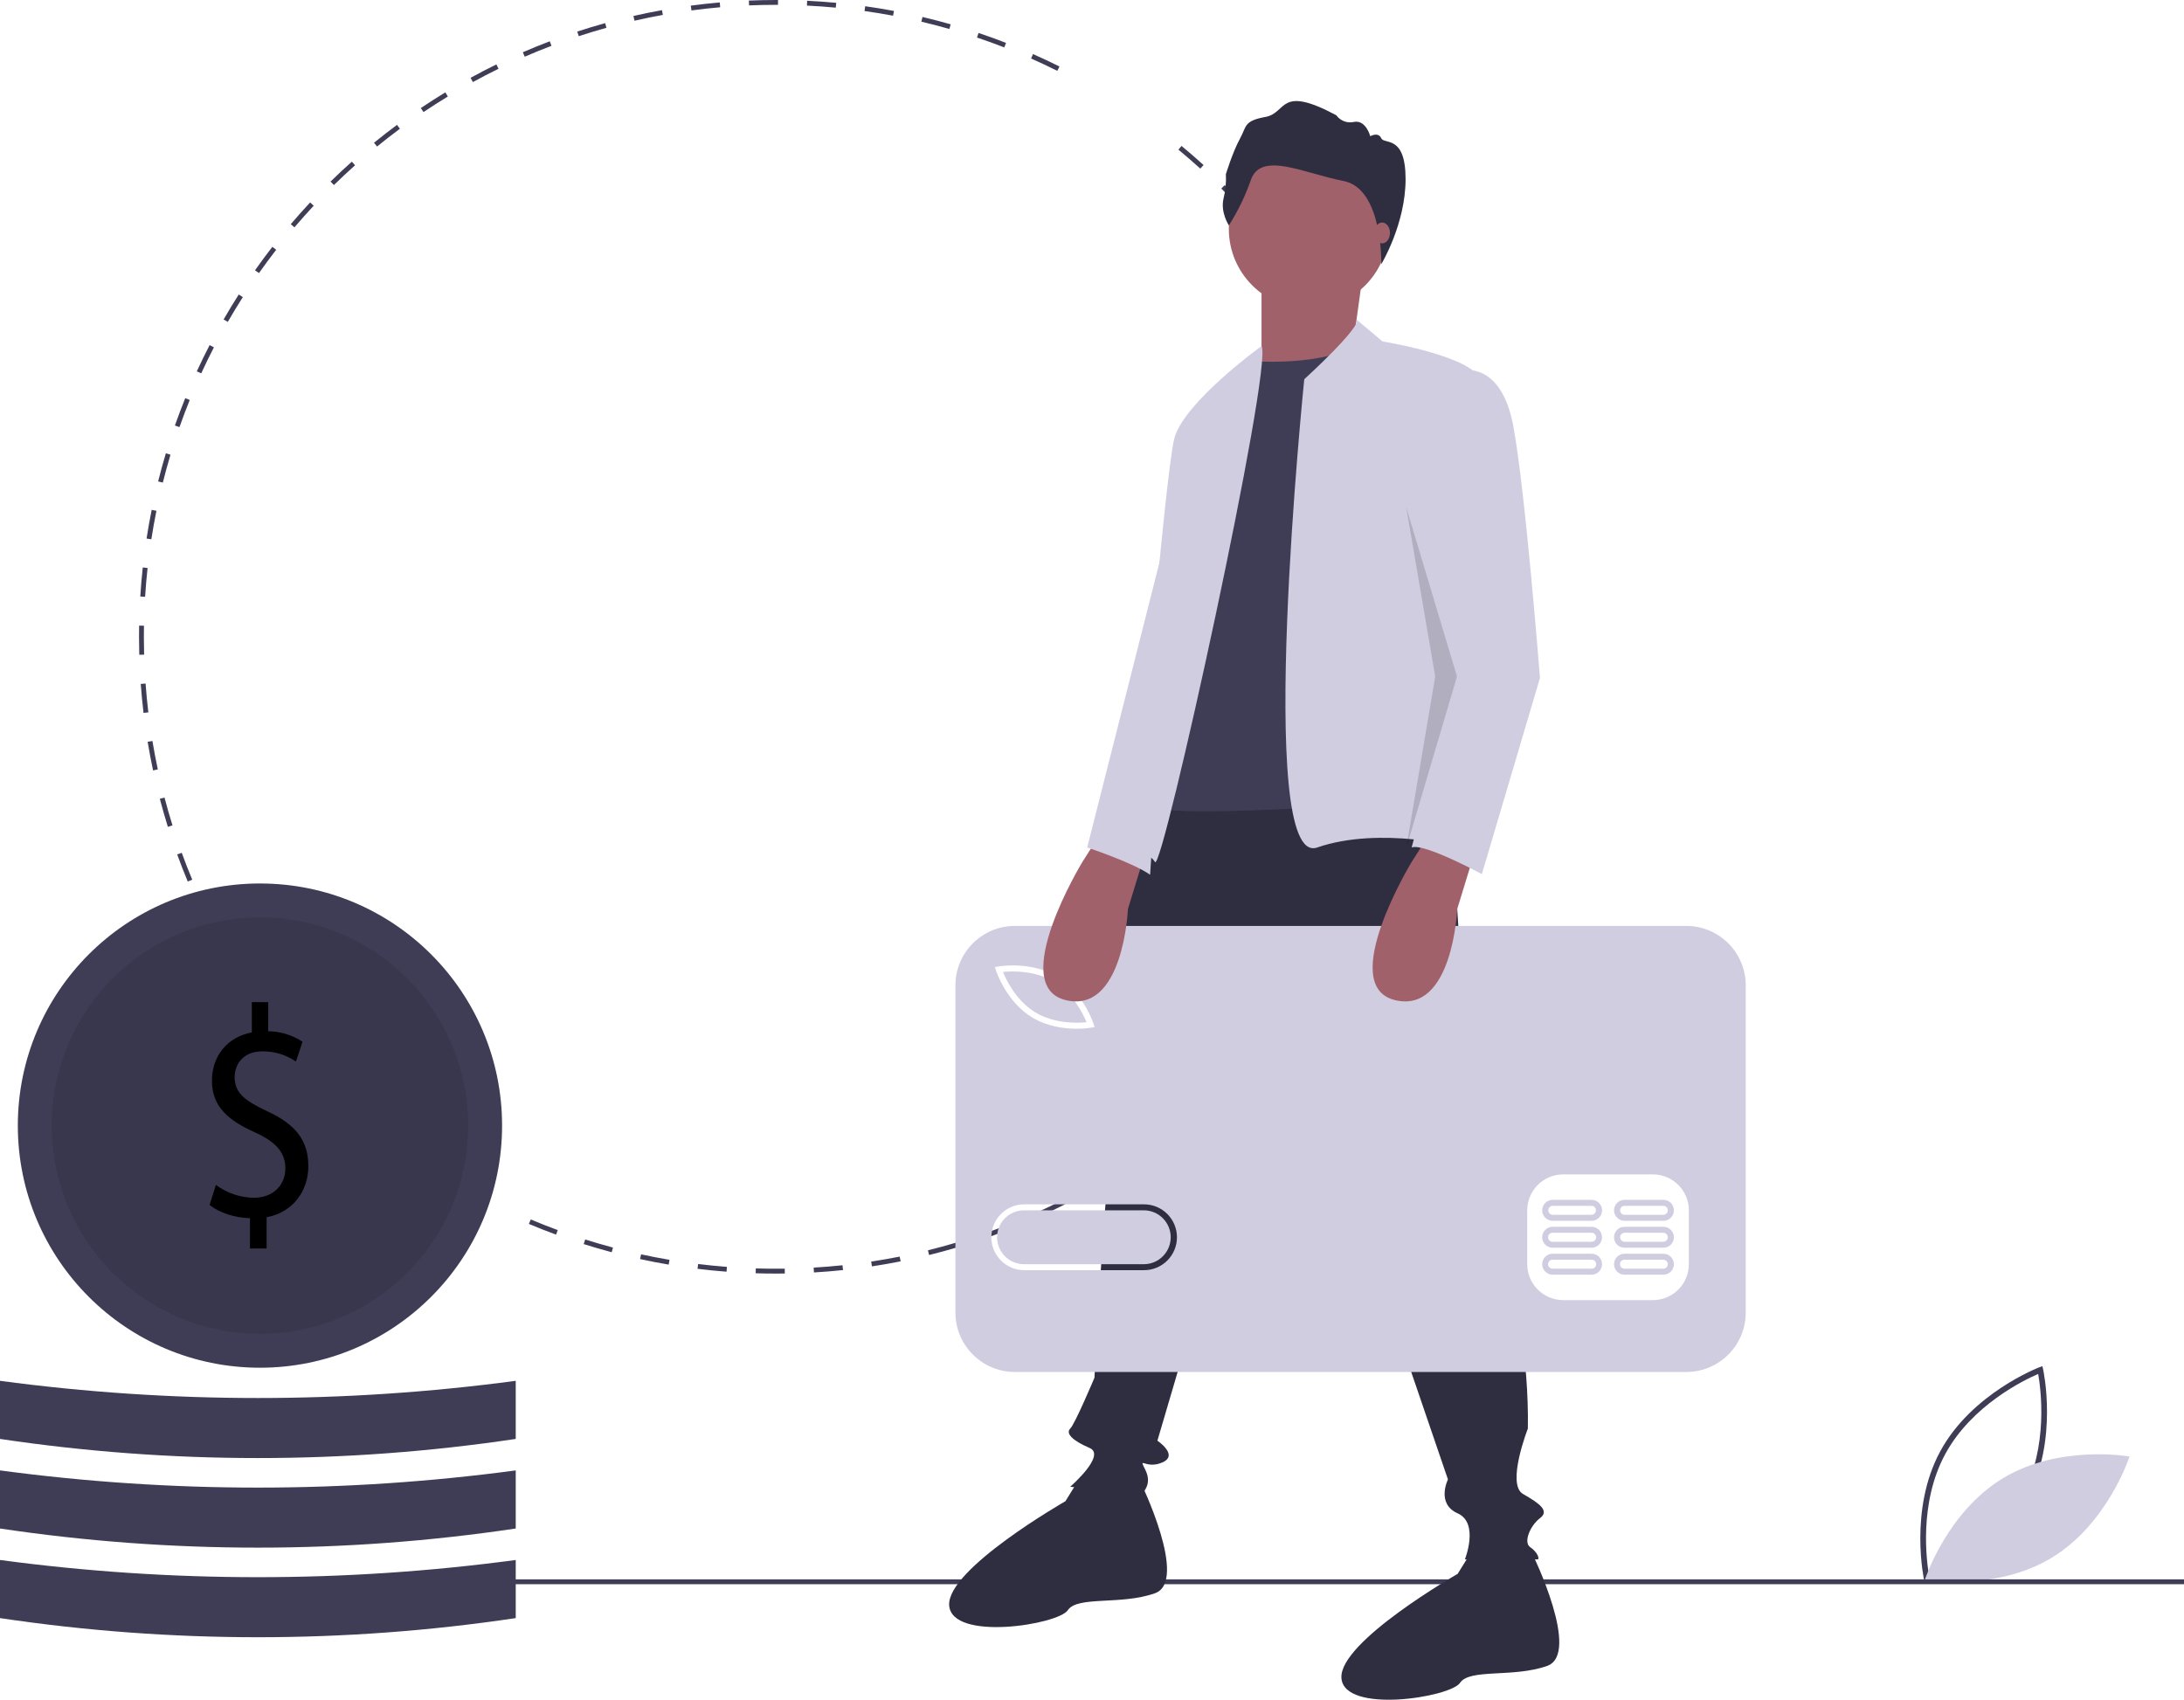
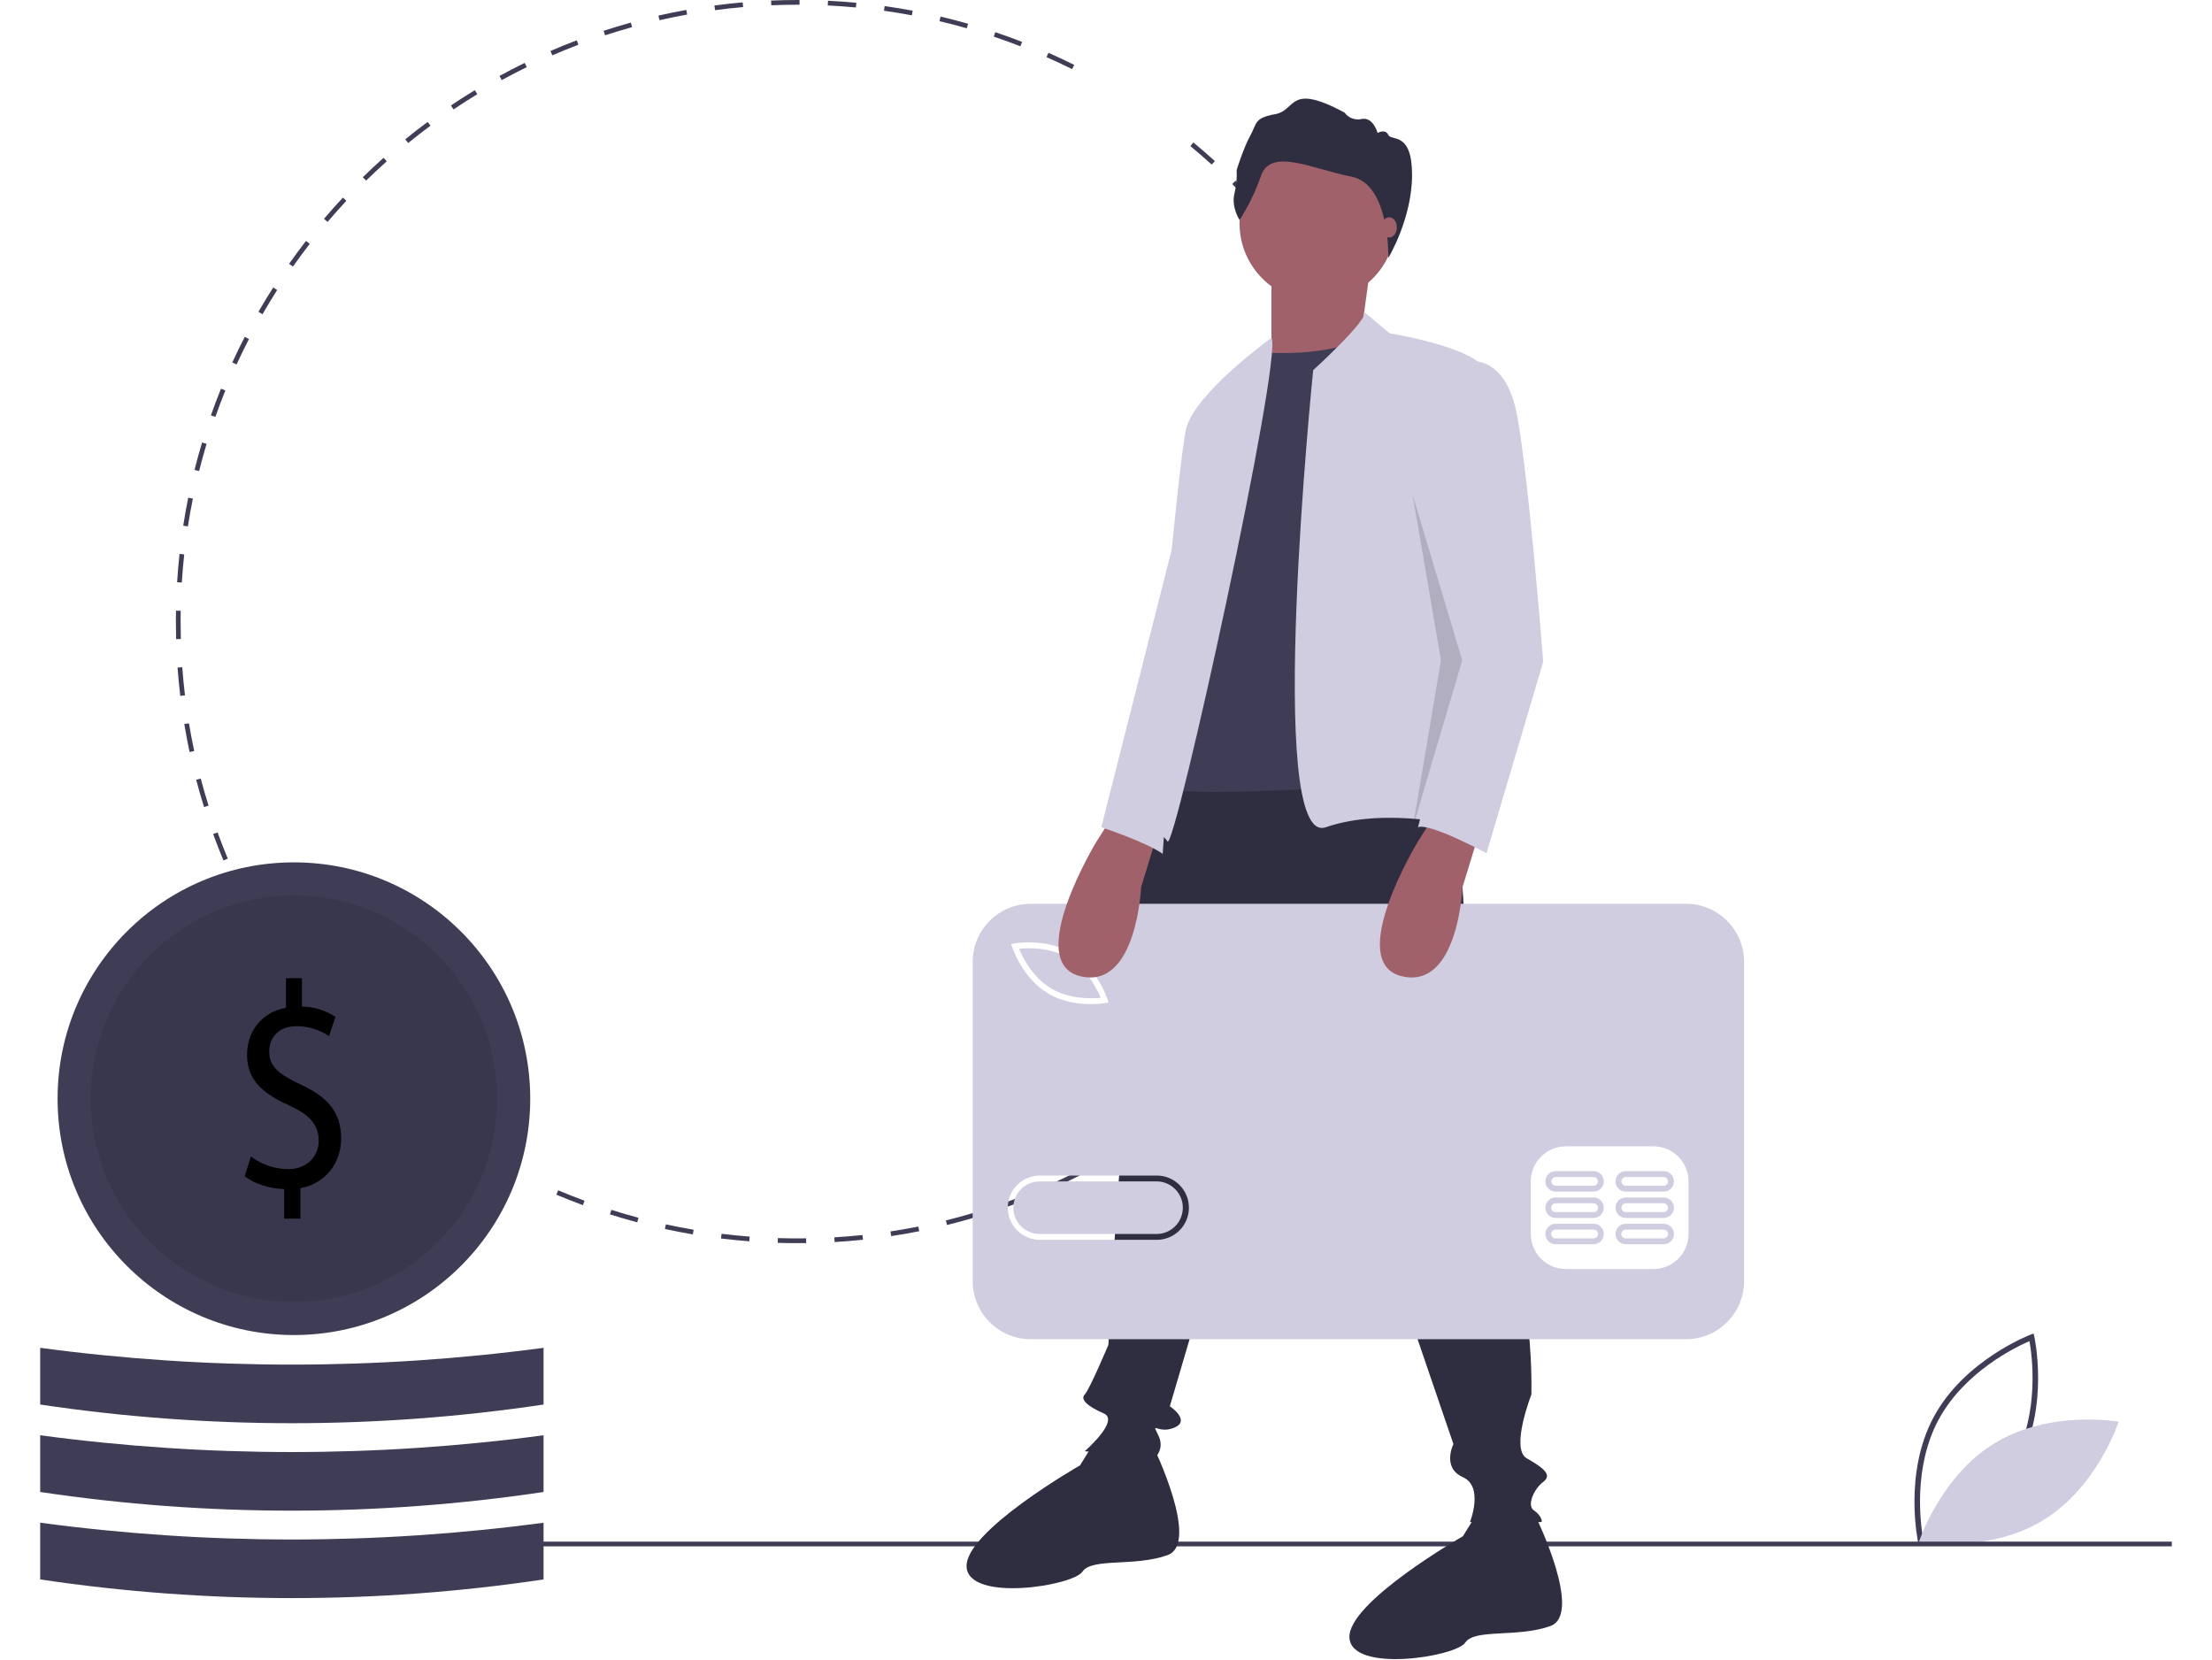
- <svg xmlns="http://www.w3.org/2000/svg" id="b465a16a-1202-4755-ab2a-5eeee67c4d89" data-name="Layer 1" width="902" height="702.007" viewBox="0 0 902 702.007">
+ <svg xmlns="http://www.w3.org/2000/svg" id="b465a16a-1202-4755-ab2a-5eeee67c4d89" data-name="Layer 1" width="600" height="450" viewBox="0 0 902 702.007">
  <path d="M965.712,741.859c-.066-.289-6.423-29.279,6.56-53.356,12.983-24.076,40.697-34.694,40.975-34.799l1.267-.475.299,1.32c.066.289,6.423,29.279-6.56,53.356-12.982,24.076-40.697,34.694-40.975,34.799l-1.267.475Zm47.065-85.409c-5.551,2.388-27.46,12.839-38.426,33.174-10.966,20.337-7.658,44.387-6.603,50.334,5.549-2.382,27.449-12.817,38.426-33.174C1017.14,686.448,1013.832,662.401,1012.777,656.45Z" transform="translate(-171.0002 -88.99633)" fill="#3f3d56" />
  <path d="M998.331,699.459c-23.331,14.037-32.317,41.918-32.317,41.918s28.842,5.123,52.173-8.914,32.317-41.918,32.317-41.918S1021.663,685.422,998.331,699.459Z" transform="translate(-171.0002 -88.99633)" fill="#d0cde1" />
  <path d="M491.419,614.996c-2.774,0-5.577-.044-8.328-.13l.062-1.998c3.95.123,7.981.157,11.95.103l.027,2Q493.277,614.996,491.419,614.996Zm15.745-.464-.117-1.996c3.956-.233,7.963-.562,11.909-.975l.209,1.988C515.188,613.967,511.151,614.298,507.164,614.532Zm-36.096-.312c-3.989-.306-8.021-.706-11.982-1.192l.244-1.984c3.932.481,7.932.88,11.891,1.183Zm60.039-2.199-.3-1.977c3.931-.597,7.892-1.289,11.77-2.06l.39,1.961C539.058,610.723,535.068,611.421,531.107,612.022Zm-83.935-.731c-3.941-.668-7.919-1.436-11.823-2.283l.424-1.955c3.875.842,7.822,1.604,11.733,2.266Zm107.548-3.962-.48-1.941c3.858-.954,7.738-2.009,11.532-3.134l.568,1.918C562.517,605.305,558.608,606.367,554.72,607.328ZM423.644,606.182c-3.866-1.028-7.756-2.159-11.562-3.363l.603-1.906c3.778,1.194,7.638,2.316,11.474,3.336Zm154.158-5.701L577.146,598.592c3.744-1.302,7.51-2.709,11.194-4.184l.742,1.857C585.371,597.751,581.576,599.169,577.802,600.481Zm-177.145-1.566c-3.754-1.38-7.532-2.869-11.228-4.426l.776-1.844c3.667,1.545,7.416,3.022,11.142,4.393Zm199.475-7.368-.828-1.82c3.596-1.634,7.21-3.378,10.742-5.184l.91,1.781C607.396,588.143,603.754,589.9,600.131,591.546Zm21.398-10.938-.99-1.736c3.448-1.968,6.891-4.036,10.229-6.148l1.068,1.689C628.473,576.541,625.005,578.626,621.53,580.608Zm20.323-12.857-1.145-1.639c3.247-2.269,6.487-4.645,9.631-7.061l1.219,1.586C648.391,563.072,645.126,565.465,641.853,567.75ZM337.027,564.934c-3.228-2.345-6.453-4.801-9.585-7.302l1.248-1.562c3.108,2.481,6.309,4.919,9.512,7.245Zm323.903-11.846-1.289-1.529c3.026-2.554,6.038-5.215,8.953-7.91l1.357,1.469C667.015,547.833,663.98,550.515,660.93,553.088Zm-342.728-3.186c-3.006-2.633-5.993-5.371-8.877-8.14l1.385-1.443c2.862,2.748,5.826,5.466,8.81,8.079Zm360.401-13.161-1.424-1.404c2.79-2.827,5.55-5.753,8.201-8.695l1.486,1.338C684.195,530.946,681.415,533.893,678.603,536.741Zm-377.773-3.512c-2.758-2.9-5.482-5.898-8.097-8.91l1.511-1.311c2.594,2.989,5.297,5.964,8.035,8.842ZM694.723,518.85l-1.545-1.27c2.521-3.067,5.002-6.232,7.378-9.409l1.602,1.197C699.764,512.57,697.263,515.76,694.723,518.85ZM285.052,515.053c-2.477-3.13-4.916-6.361-7.25-9.604l1.623-1.168c2.316,3.218,4.736,6.425,7.195,9.532ZM709.152,499.556l-1.654-1.123c2.23-3.284,4.415-6.664,6.492-10.048l1.705,1.047C713.6,492.841,711.399,496.247,709.152,499.556ZM271.001,495.527c-2.179-3.341-4.312-6.778-6.34-10.22l1.723-1.016c2.013,3.415,4.129,6.827,6.292,10.142Zm450.766-16.511-1.75-.967c1.92-3.475,3.785-7.043,5.546-10.606l1.793.887C725.583,471.919,723.702,475.515,721.767,479.016Zm10.681-21.621-1.832-.803c1.594-3.64,3.124-7.367,4.549-11.078l1.867.717C735.596,449.971,734.053,453.727,732.448,457.395Zm-483.902-4.315c-1.533-3.68-3.001-7.444-4.364-11.19l1.88-.684c1.352,3.718,2.809,7.453,4.33,11.104Zm492.551-18.216-1.898-.629c1.248-3.761,2.426-7.604,3.5-11.426l1.926.541C743.541,427.2,742.353,431.074,741.096,434.864ZM240.329,430.481c-1.19-3.812-2.308-7.705-3.323-11.574l1.935-.508c1.007,3.84,2.117,7.704,3.298,11.486ZM747.615,411.686l-1.948-.453c.896-3.854,1.714-7.791,2.434-11.698l1.967.361C749.342,403.834,748.517,407.8,747.615,411.686Zm-513.394-4.494c-.834-3.906-1.589-7.886-2.243-11.83l1.973-.328c.65,3.915,1.399,7.864,2.227,11.74ZM751.973,388.008l-1.982-.271c.538-3.917.992-7.911,1.351-11.872l1.992.18C752.972,380.036,752.514,384.061,751.973,388.008Zm-521.694-4.566c-.472-3.959-.859-7.991-1.151-11.984l1.995-.146c.29,3.964.674,7.965,1.143,11.895ZM754.148,364.032l-1.998-.09c.178-3.963.269-7.982.269-11.946h2C754.419,355.99,754.328,360.04,754.148,364.032ZM228.522,359.431c-.068-2.452-.103-4.954-.104-7.435q0-2.309.04-4.608l2,.035q-.04,2.282-.04,4.573c0,2.462.035,4.945.103,7.38Zm2.411-23.948-1.996-.125c.25-3.996.594-8.032,1.023-11.997l1.988.215C231.522,327.511,231.181,331.517,230.933,335.483Zm520.194-12.202c-.399-3.943-.949-5.865-1.529-9.791l1.979-.292c.584,3.956,1.085,6.975,1.488,10.948Zm-517.622-11.551-1.977-.306c.613-3.957,1.325-7.944,2.116-11.854l1.96.396C234.82,303.847,234.113,307.804,233.505,311.73Zm514.074-10.016c-.763-3.901-1.623-7.829-2.559-11.672l1.943-.473c.942,3.873,1.81,7.831,2.578,11.761ZM238.243,288.313l-1.94-.486c.971-3.874,2.047-7.779,3.197-11.609l1.915.575C240.274,280.594,239.207,284.469,238.243,288.313Zm503.685-9.813c-1.115-3.808-2.334-7.639-3.622-11.387l1.891-.65c1.299,3.777,2.527,7.638,3.651,11.475Zm-496.8-13.1-1.887-.663c1.329-3.781,2.764-7.58,4.265-11.291l1.854.75C247.871,257.878,246.446,261.648,245.127,265.4ZM734.161,255.905c-1.459-3.681-3.021-7.375-4.645-10.979l1.824-.821c1.636,3.633,3.21,7.355,4.68,11.063ZM254.104,243.202l-1.817-.835c1.67-3.638,3.448-7.286,5.284-10.842l1.777.917C257.526,235.972,255.762,239.592,254.104,243.202Zm470.269-9.036c-1.79-3.531-3.687-7.069-5.637-10.515l1.74-.985c1.966,3.473,3.876,7.038,5.68,10.596ZM265.081,221.937l-1.733-.998c1.995-3.464,4.099-6.932,6.254-10.306l1.686,1.076C269.149,215.058,267.061,218.499,265.081,221.937Zm447.542-8.535c-2.113-3.364-4.326-6.716-6.577-9.962l1.643-1.14c2.269,3.271,4.499,6.648,6.628,10.038ZM277.954,201.779l-1.635-1.152c2.306-3.27,4.716-6.529,7.167-9.688l1.58,1.226C282.635,195.299,280.242,198.533,277.954,201.779Zm421.064-7.992c-2.41-3.157-4.92-6.295-7.462-9.327l1.533-1.285c2.561,3.056,5.09,6.217,7.519,9.398ZM292.607,182.887l-1.522-1.297c2.587-3.039,5.284-6.064,8.015-8.991l1.462,1.364C297.852,176.869,295.176,179.871,292.607,182.887Zm391.07-7.408c-2.687-2.924-5.474-5.823-8.282-8.614l1.41-1.419c2.83,2.813,5.638,5.733,8.345,8.679Zm-374.765-10.064-1.398-1.43c2.86-2.798,5.819-5.564,8.795-8.221l1.332,1.492C314.688,159.893,311.751,162.638,308.912,165.415ZM666.73,158.635c-2.944-2.67-5.984-5.304-9.035-7.828l1.275-1.541c3.073,2.543,6.137,5.197,9.104,7.888Zm-340-9.132-1.263-1.551c3.093-2.519,6.29-5.003,9.502-7.384l1.191,1.606C332.973,144.538,329.8,147.004,326.731,149.504Zm19.182-14.217-1.116-1.659c3.311-2.228,6.719-4.409,10.13-6.484l1.039,1.709C352.581,130.911,349.198,133.076,345.913,135.286ZM366.3,122.885l-.96-1.755c3.502-1.917,7.094-3.776,10.674-5.527l.879,1.797C373.34,119.137,369.776,120.983,366.3,122.885Zm241.37-4.634c-3.559-1.773-7.204-3.486-10.835-5.091l.809-1.829c3.659,1.617,7.333,3.343,10.919,5.13ZM387.722,112.407l-.795-1.835c3.66-1.586,7.404-3.108,11.128-4.522l.71,1.87C395.07,109.323,391.355,110.833,387.722,112.407ZM585.774,108.573c-3.703-1.436-7.493-2.806-11.266-4.072l.637-1.896c3.801,1.276,7.62,2.656,11.352,4.104Zm-175.743-4.637-.623-1.9c3.801-1.246,7.679-2.419,11.525-3.486l.535,1.927C417.65,101.535,413.802,102.699,410.031,103.936Zm153.063-2.974c-3.814-1.087-7.705-2.1-11.563-3.01l.459-1.946c3.889.916,7.809,1.937,11.653,3.032ZM433.053,97.547l-.445-1.95c3.896-.89,7.866-1.701,11.797-2.41l.355,1.968C440.858,95.859,436.919,96.663,433.053,97.547Zm106.788-2.067c-3.895-.731-7.861-1.381-11.791-1.933l.277-1.98c3.96.556,7.958,1.211,11.883,1.948ZM456.565,93.303l-.265-1.982c3.959-.528,7.985-.973,11.967-1.319l.174,1.992C464.49,92.339,460.495,92.779,456.565,93.303ZM516.181,92.156c-3.939-.371-7.949-.657-11.919-.849l.098-1.998c3.999.194,8.039.482,12.009.856Zm-35.814-.929-.084-1.998c3.676-.153,7.422-.231,11.136-.232l.905.001-.006,2-.899-.001C487.733,90.997,484.014,91.075,480.367,91.227Z" transform="translate(-171.0002 -88.99633)" fill="#3f3d56" />
  <rect x="169" y="652.292" width="733" height="2" fill="#3f3d56" />
  <path d="M769.011,405.021l10,155s24,61,23,119c0,0-9,23-2,27s11,7,7,10-7,10-4,12,4,5,3,5h-30s6-15-3-19-4-14-4-14l-67-196-53,180s9,6,2,9-10-3-7,3-1,9-1,10-30-3-30-3,15-13,8-16-10-6-8-8,10-21,10-21,4-72,5-75,0-17,0-24-1-35,2-42,6-93,22-103S769.011,405.021,769.011,405.021Z" transform="translate(-171.0002 -88.99633)" fill="#2f2e41" />
  <path d="M642.011,701.021s20,41,6,46-32,1-36,7-48,13-49-2,48-43,48-43l6.383-10.278Z" transform="translate(-171.0002 -88.99633)" fill="#2f2e41" />
  <path d="M804.011,731.021s20,41,6,46-32,1-36,7-48,13-49-2,48-43,48-43l6.383-10.278Z" transform="translate(-171.0002 -88.99633)" fill="#2f2e41" />
  <circle cx="540.511" cy="94.525" r="33" fill="#a0616a" />
  <polygon points="563.011 112.025 559.011 141.025 529.011 164.025 521.011 153.025 521.011 115.025 563.011 112.025" fill="#a0616a" />
  <path d="M687.011,238.021s31,3,47-8l32,189s-113,9-118,3v-59l20-96Z" transform="translate(-171.0002 -88.99633)" fill="#3f3d56" />
  <path d="M731.257,220.985l10.754,9.036s44,7,41,19l-12,142,4,48s-34-9-60,0-5.343-193.403-5.343-193.403S733.504,223.949,731.257,220.985Z" transform="translate(-171.0002 -88.99633)" fill="#d0cde1" />
  <path d="M692.011,231.931s-32,23.091-36,38.091-17,173-17,173,6-3,9,2S697.011,239.84,692.011,231.931Z" transform="translate(-171.0002 -88.99633)" fill="#d0cde1" />
  <path d="M678.527,182.084s-3.572-5.359-2.198-11.13a33.731,33.731,0,0,0,.962-10.03s2.885-9.343,5.771-14.565,1.511-7.42,10.58-9.069,5.359-13.465,29.267-.687a7.011,7.011,0,0,0,7.282,2.748c4.946-.962,6.733,5.908,6.733,5.908s3.298-1.924,4.534.824,10.054-1.649,10.054,16.9-10.034,35.119-10.034,35.119.736-31.202-15.615-34.362-33.938-12.366-38.198-.55A90.081,90.081,0,0,1,678.527,182.084Z" transform="translate(-171.0002 -88.99633)" fill="#2f2e41" />
  <ellipse cx="570.835" cy="96.206" rx="3.225" ry="4.3" fill="#a0616a" />
  <path d="M606.301,494.446c-7.913-4.758-17.454-4.395-21.081-4.032,1.381,3.372,5.526,11.974,13.439,16.735,7.932,4.771,17.46,4.396,21.082,4.035C618.36,507.813,614.215,499.208,606.301,494.446Z" transform="translate(-171.0002 -88.99633)" fill="#d0cde1" />
  <path d="M643.484,588.87H594.028a11.128,11.128,0,1,0,0,22.255h49.456a11.128,11.128,0,0,0,0-22.255Z" transform="translate(-171.0002 -88.99633)" fill="#d0cde1" />
  <path d="M867.438,471.412H590.154A24.562,24.562,0,0,0,565.591,495.974V631.073a24.562,24.562,0,0,0,24.562,24.562H867.438a24.562,24.562,0,0,0,24.562-24.562V495.974A24.562,24.562,0,0,0,867.438,471.412ZM583.293,488.167c.548-.099,13.532-2.309,24.283,4.161,10.751,6.468,14.881,18.976,15.052,19.505l.435,1.349-1.395.248a37.036,37.036,0,0,1-6.017.442c-4.883,0-11.958-.808-18.266-4.604-10.751-6.467-14.881-18.975-15.051-19.503l-.435-1.349Zm60.191,125.43H594.028a13.6,13.6,0,0,1,0-27.201h49.456a13.6,13.6,0,0,1,0,27.201Zm225.025-2.473a14.88,14.88,0,0,1-14.837,14.837H816.58A14.88,14.88,0,0,1,801.743,611.125V588.87a14.88,14.88,0,0,1,14.837-14.837h37.092a14.88,14.88,0,0,1,14.837,14.837Z" transform="translate(-171.0002 -88.99633)" fill="#d0cde1" />
  <path d="M828.326,606.798H812.253a4.327,4.327,0,0,0,0,8.655h16.073a4.327,4.327,0,1,0,0-8.655Zm0,6.182H812.253a1.855,1.855,0,1,1,0-3.709h16.073a1.855,1.855,0,1,1,0,3.709Z" transform="translate(-171.0002 -88.99633)" fill="#d0cde1" />
  <path d="M857.999,606.798H841.926a4.327,4.327,0,1,0,0,8.655h16.073a4.327,4.327,0,0,0,0-8.655Zm0,6.182H841.926a1.855,1.855,0,1,1,0-3.709h16.073a1.855,1.855,0,0,1,0,3.709Z" transform="translate(-171.0002 -88.99633)" fill="#d0cde1" />
  <path d="M828.326,595.67H812.253a4.327,4.327,0,0,0,0,8.655h16.073a4.327,4.327,0,1,0,0-8.655Zm0,6.182H812.253a1.855,1.855,0,1,1,0-3.709h16.073a1.855,1.855,0,1,1,0,3.709Z" transform="translate(-171.0002 -88.99633)" fill="#d0cde1" />
  <path d="M857.999,595.67H841.926a4.327,4.327,0,1,0,0,8.655h16.073a4.327,4.327,0,0,0,0-8.655Zm0,6.182H841.926a1.855,1.855,0,0,1,0-3.709h16.073a1.855,1.855,0,0,1,0,3.709Z" transform="translate(-171.0002 -88.99633)" fill="#d0cde1" />
  <path d="M828.326,584.542H812.253a4.327,4.327,0,0,0,0,8.655h16.073a4.327,4.327,0,1,0,0-8.655Zm0,6.182H812.253a1.855,1.855,0,0,1,0-3.709h16.073a1.855,1.855,0,0,1,0,3.709Z" transform="translate(-171.0002 -88.99633)" fill="#d0cde1" />
  <path d="M857.999,584.542H841.926a4.327,4.327,0,1,0,0,8.655h16.073a4.327,4.327,0,0,0,0-8.655Zm0,6.182H841.926a1.855,1.855,0,0,1,0-3.709h16.073a1.855,1.855,0,0,1,0,3.709Z" transform="translate(-171.0002 -88.99633)" fill="#d0cde1" />
  <path d="M780.011,441.021l-7.168,23.391s-1.832,43.609-25.832,37.609,7-57,7-57l7-11Z" transform="translate(-171.0002 -88.99633)" fill="#a0616a" />
  <path d="M644.011,441.021l-7.168,23.391s-1.832,43.609-25.832,37.609,7-57,7-57l7-11Z" transform="translate(-171.0002 -88.99633)" fill="#a0616a" />
  <path d="M775.011,242.021s16-4,21,23,11,104,11,104l-24,81s-24-13-29-11l18.886-70.321-15.886-71.679S771.011,242.021,775.011,242.021Z" transform="translate(-171.0002 -88.99633)" fill="#d0cde1" />
  <polygon points="580.747 209.393 601.747 279.393 580.747 350.393 592.747 279.393 580.747 209.393" opacity="0.15" />
  <path d="M656.011,297.021l-36,142s18.989,6.267,25.989,11.267Z" transform="translate(-171.0002 -88.99633)" fill="#d0cde1" />
  <circle cx="107.362" cy="464.884" r="100" fill="#3f3d56" />
  <circle cx="107.362" cy="464.884" r="86" opacity="0.1" />
  <path d="M274.242,604.629V592.112c-6.327-.123-12.873-2.355-16.691-5.453l2.618-8.303a26.681,26.681,0,0,0,15.709,5.329c7.746,0,12.982-5.081,12.982-12.145,0-6.816-4.255-11.03-12.328-14.748-11.128-4.957-18-10.658-18-21.44,0-10.287,6.437-18.094,16.473-19.953V502.881h6.764V514.902a26.543,26.543,0,0,1,14.182,4.337l-2.728,8.18a24.107,24.107,0,0,0-13.746-4.214c-8.4,0-11.564,5.701-11.564,10.658,0,6.444,4.036,9.666,13.528,14.128,11.236,5.205,16.909,11.649,16.909,22.679,0,9.79-6,18.962-17.237,21.068v12.89Z" transform="translate(-171.0002 -88.99633)" fill="#000000" />
  <path d="M384,757.289a722.026,722.026,0,0,1-213,0v-24a802.329,802.329,0,0,0,213,0Z" transform="translate(-171.0002 -88.99633)" fill="#3f3d56" />
  <path d="M384,720.289a722.026,722.026,0,0,1-213,0v-24a802.329,802.329,0,0,0,213,0Z" transform="translate(-171.0002 -88.99633)" fill="#3f3d56" />
  <path d="M384,683.289a722.026,722.026,0,0,1-213,0v-24a802.329,802.329,0,0,0,213,0Z" transform="translate(-171.0002 -88.99633)" fill="#3f3d56" />
</svg>
